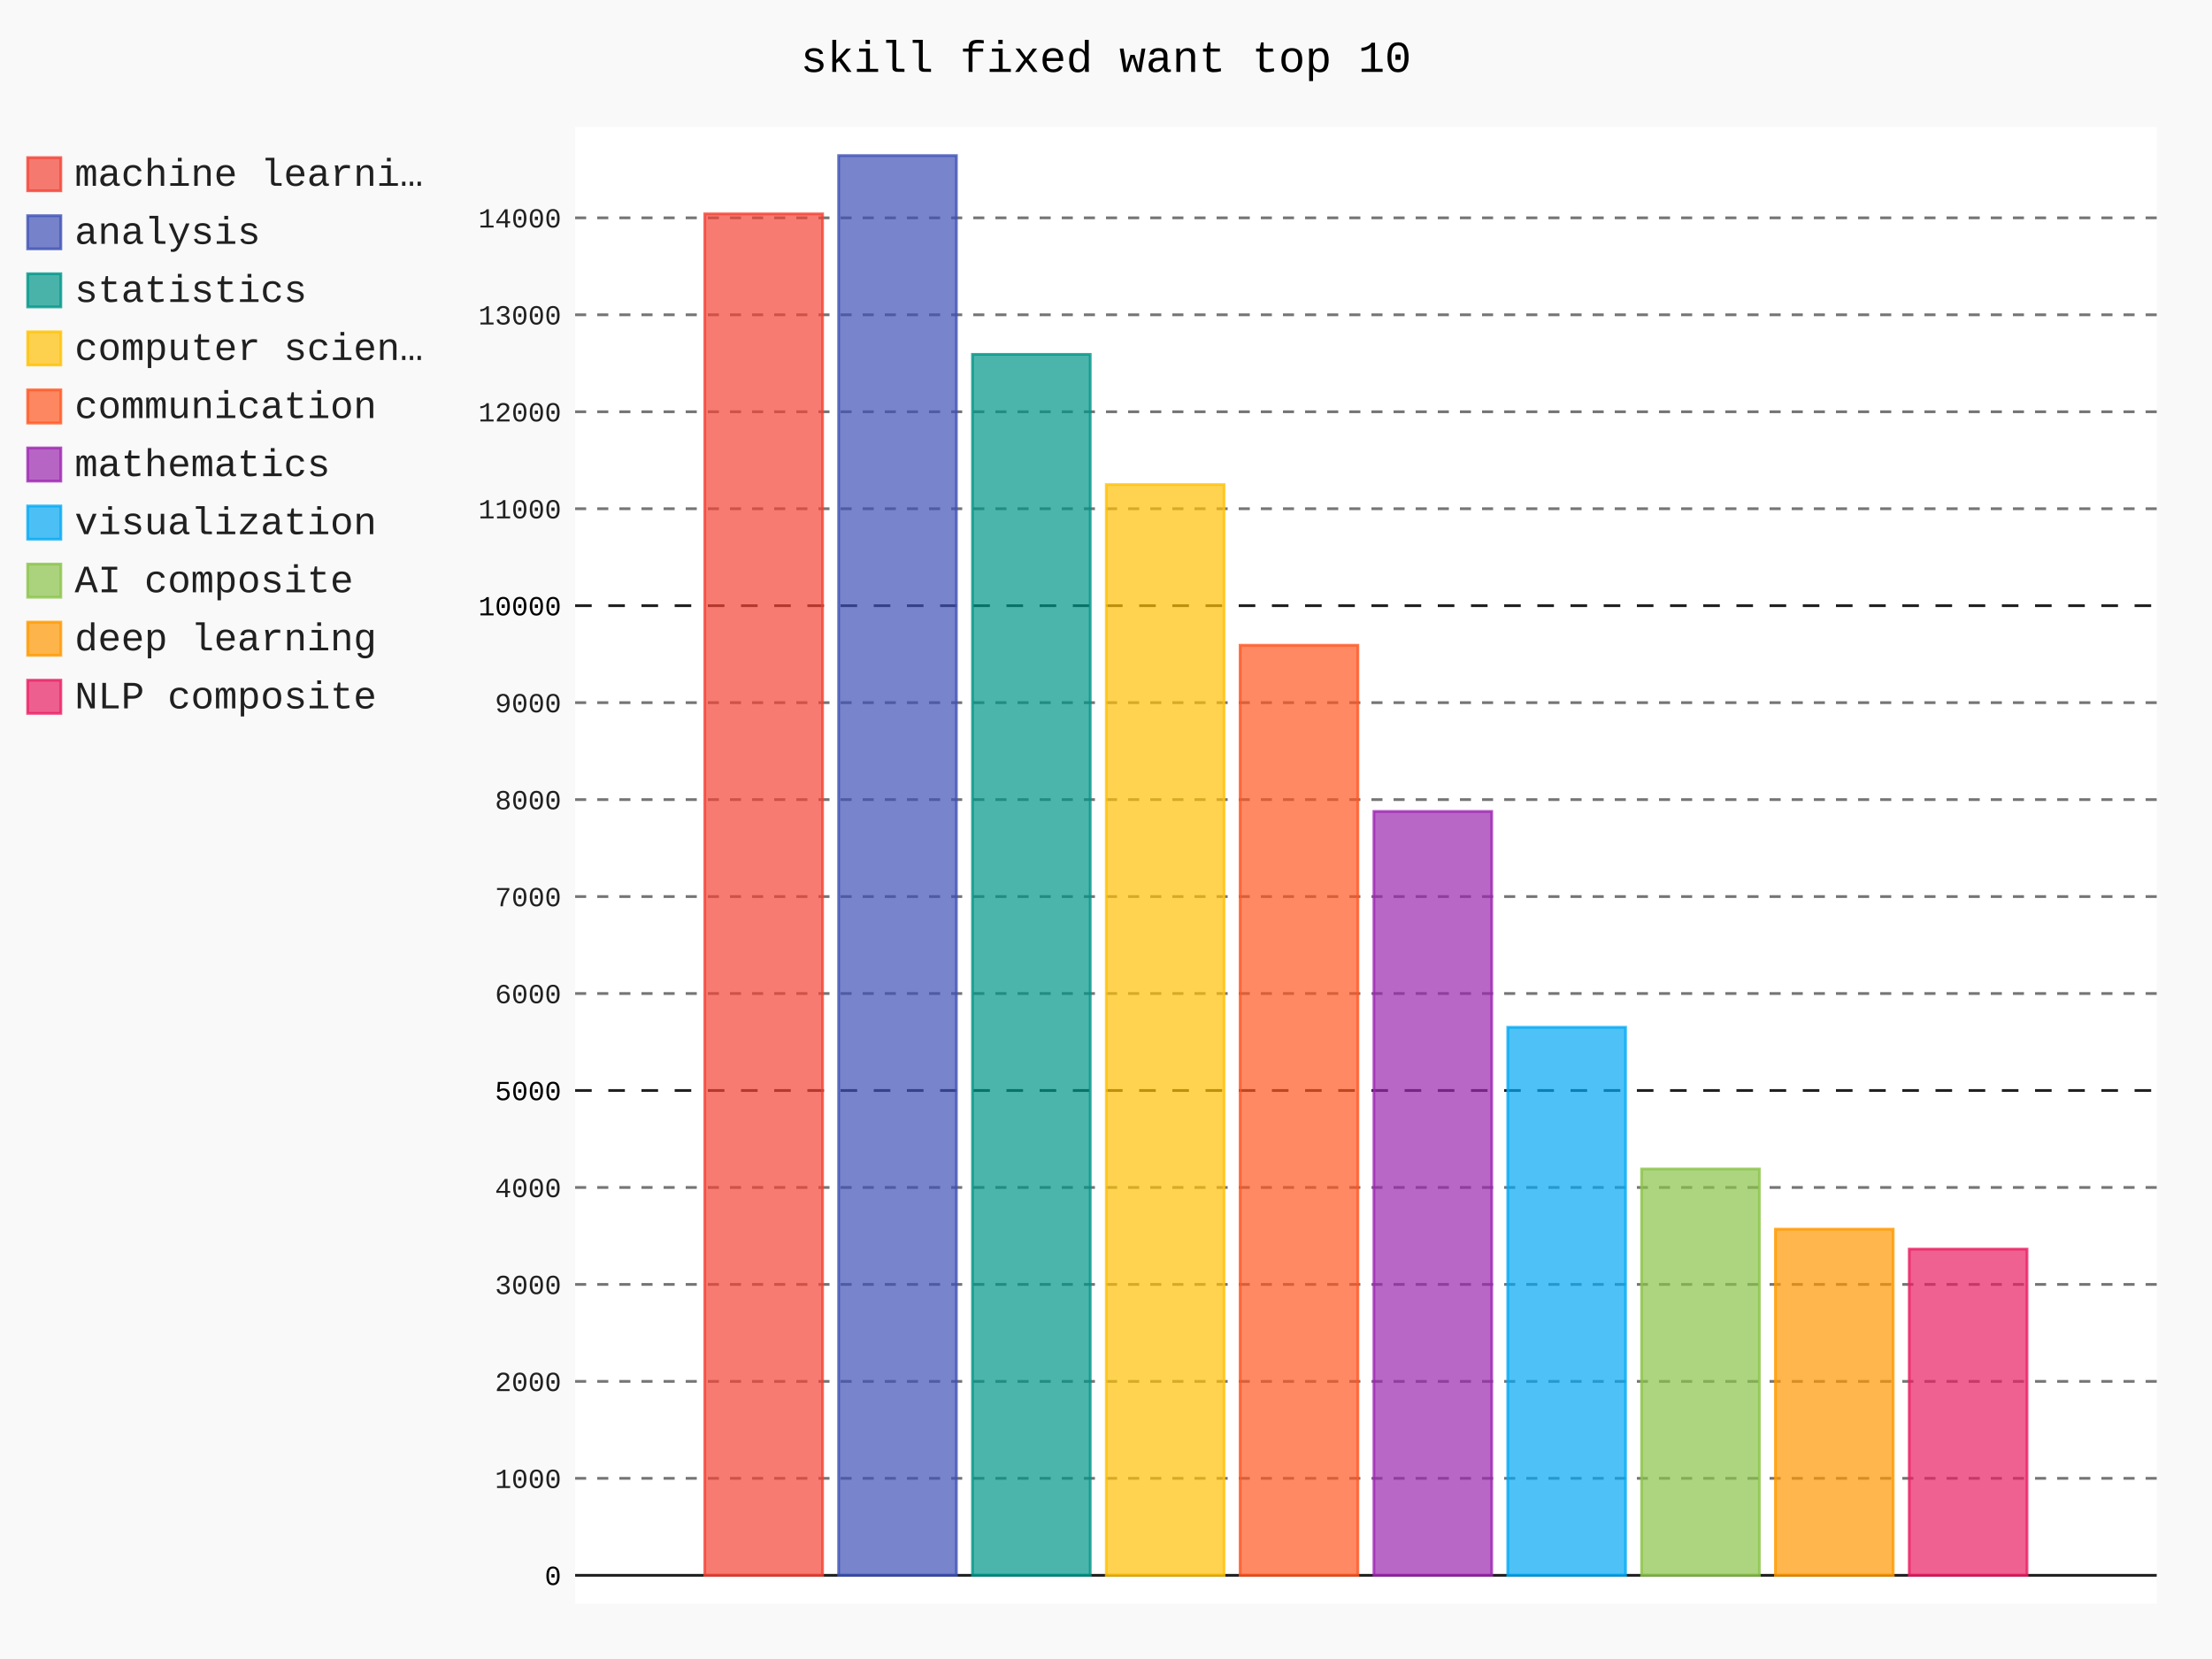
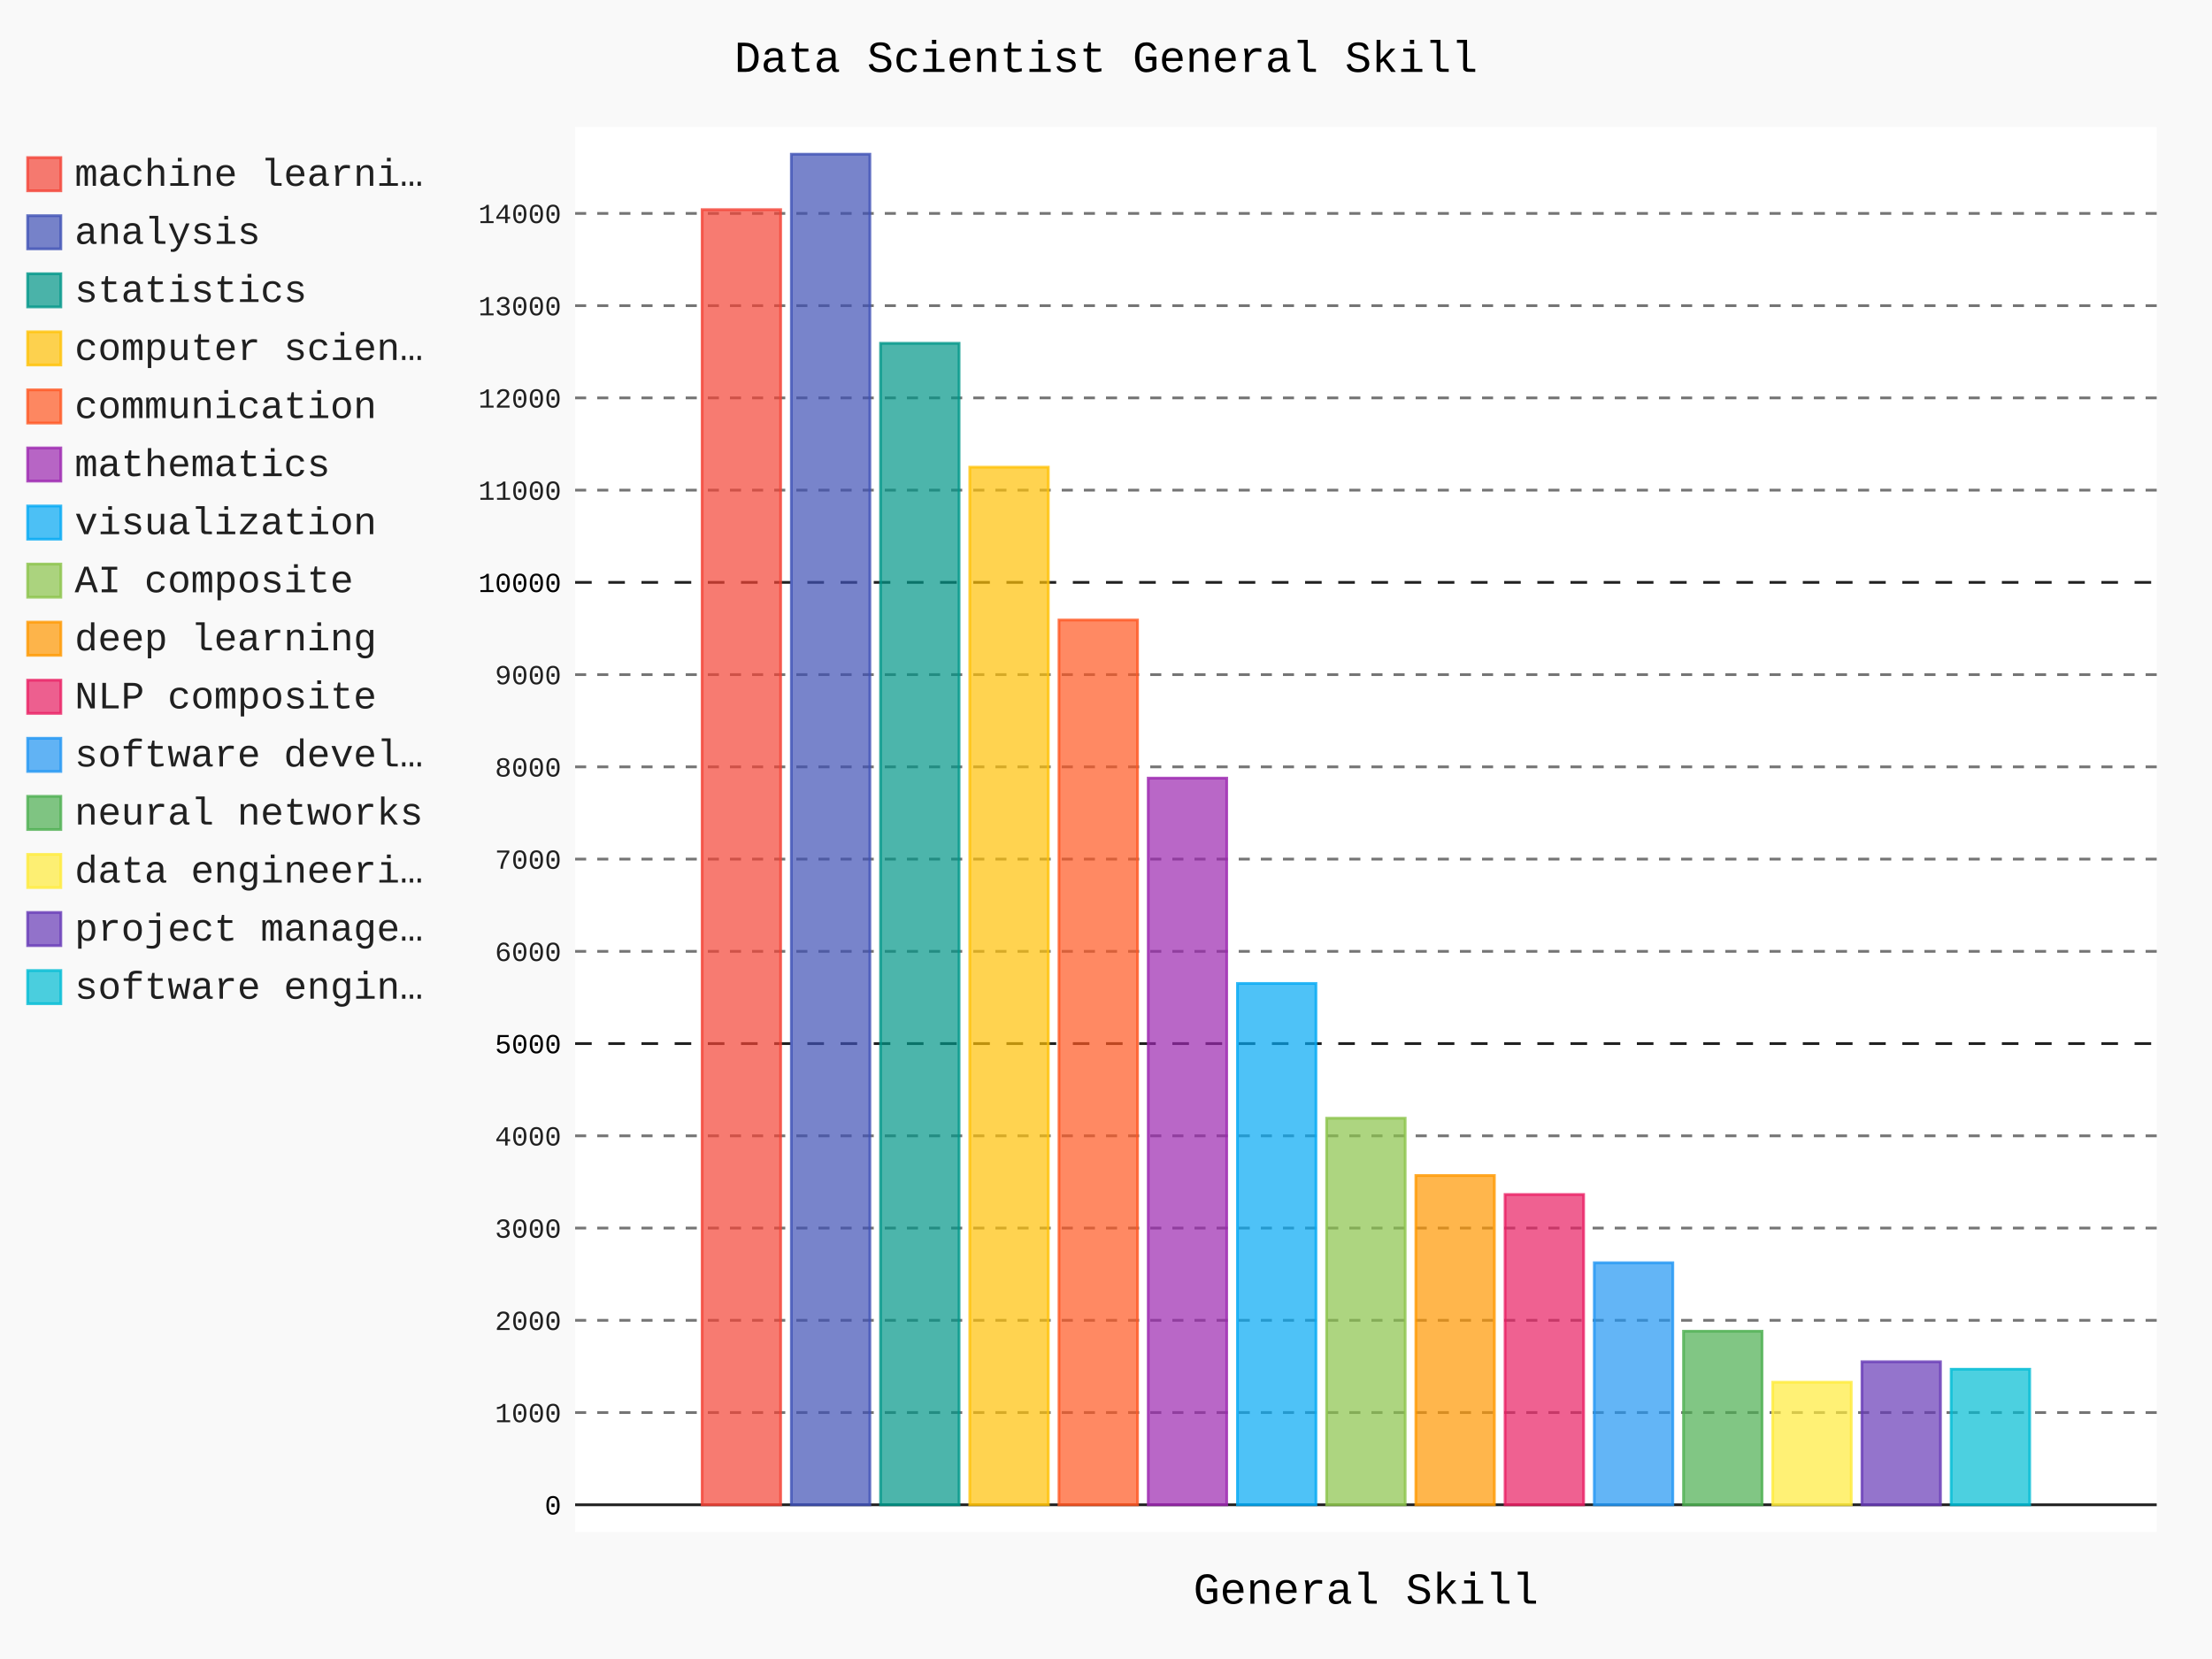
- <svg xmlns="http://www.w3.org/2000/svg" class="pygal-chart" id="chart-e999f521-aca3-4fab-b6ed-be27524a7c66" viewBox="0 0 800 600">
+ <svg xmlns="http://www.w3.org/2000/svg" class="pygal-chart" id="chart-a95a69e4-76f2-4cdd-a68d-935cf8befef2" viewBox="0 0 800 600">
  <defs>
-     <style type="text/css">#chart-e999f521-aca3-4fab-b6ed-be27524a7c66{-webkit-user-select:none;-webkit-font-smoothing:antialiased;font-family:Consolas,"Liberation Mono",Menlo,Courier,monospace}#chart-e999f521-aca3-4fab-b6ed-be27524a7c66 .title{font-family:Consolas,"Liberation Mono",Menlo,Courier,monospace;font-size:16px}#chart-e999f521-aca3-4fab-b6ed-be27524a7c66 .legends .legend text{font-family:Consolas,"Liberation Mono",Menlo,Courier,monospace;font-size:14px}#chart-e999f521-aca3-4fab-b6ed-be27524a7c66 .axis text{font-family:Consolas,"Liberation Mono",Menlo,Courier,monospace;font-size:10px}#chart-e999f521-aca3-4fab-b6ed-be27524a7c66 .axis text.major{font-family:Consolas,"Liberation Mono",Menlo,Courier,monospace;font-size:10px}#chart-e999f521-aca3-4fab-b6ed-be27524a7c66 .text-overlay text.value{font-family:Consolas,"Liberation Mono",Menlo,Courier,monospace;font-size:16px}#chart-e999f521-aca3-4fab-b6ed-be27524a7c66 .text-overlay text.label{font-family:Consolas,"Liberation Mono",Menlo,Courier,monospace;font-size:10px}#chart-e999f521-aca3-4fab-b6ed-be27524a7c66 .tooltip{font-family:Consolas,"Liberation Mono",Menlo,Courier,monospace;font-size:14px}#chart-e999f521-aca3-4fab-b6ed-be27524a7c66 text.no_data{font-family:Consolas,"Liberation Mono",Menlo,Courier,monospace;font-size:64px}
- #chart-e999f521-aca3-4fab-b6ed-be27524a7c66{background-color:rgba(249,249,249,1)}#chart-e999f521-aca3-4fab-b6ed-be27524a7c66 path,#chart-e999f521-aca3-4fab-b6ed-be27524a7c66 line,#chart-e999f521-aca3-4fab-b6ed-be27524a7c66 rect,#chart-e999f521-aca3-4fab-b6ed-be27524a7c66 circle{-webkit-transition:150ms;-moz-transition:150ms;transition:150ms}#chart-e999f521-aca3-4fab-b6ed-be27524a7c66 .graph &gt; .background{fill:rgba(249,249,249,1)}#chart-e999f521-aca3-4fab-b6ed-be27524a7c66 .plot &gt; .background{fill:rgba(255,255,255,1)}#chart-e999f521-aca3-4fab-b6ed-be27524a7c66 .graph{fill:rgba(0,0,0,.87)}#chart-e999f521-aca3-4fab-b6ed-be27524a7c66 text.no_data{fill:rgba(0,0,0,1)}#chart-e999f521-aca3-4fab-b6ed-be27524a7c66 .title{fill:rgba(0,0,0,1)}#chart-e999f521-aca3-4fab-b6ed-be27524a7c66 .legends .legend text{fill:rgba(0,0,0,.87)}#chart-e999f521-aca3-4fab-b6ed-be27524a7c66 .legends .legend:hover text{fill:rgba(0,0,0,1)}#chart-e999f521-aca3-4fab-b6ed-be27524a7c66 .axis .line{stroke:rgba(0,0,0,1)}#chart-e999f521-aca3-4fab-b6ed-be27524a7c66 .axis .guide.line{stroke:rgba(0,0,0,.54)}#chart-e999f521-aca3-4fab-b6ed-be27524a7c66 .axis .major.line{stroke:rgba(0,0,0,.87)}#chart-e999f521-aca3-4fab-b6ed-be27524a7c66 .axis text.major{fill:rgba(0,0,0,1)}#chart-e999f521-aca3-4fab-b6ed-be27524a7c66 .axis.y .guides:hover .guide.line,#chart-e999f521-aca3-4fab-b6ed-be27524a7c66 .line-graph .axis.x .guides:hover .guide.line,#chart-e999f521-aca3-4fab-b6ed-be27524a7c66 .stackedline-graph .axis.x .guides:hover .guide.line,#chart-e999f521-aca3-4fab-b6ed-be27524a7c66 .xy-graph .axis.x .guides:hover .guide.line{stroke:rgba(0,0,0,1)}#chart-e999f521-aca3-4fab-b6ed-be27524a7c66 .axis .guides:hover text{fill:rgba(0,0,0,1)}#chart-e999f521-aca3-4fab-b6ed-be27524a7c66 .reactive{fill-opacity:.7;stroke-opacity:.8}#chart-e999f521-aca3-4fab-b6ed-be27524a7c66 .ci{stroke:rgba(0,0,0,.87)}#chart-e999f521-aca3-4fab-b6ed-be27524a7c66 .reactive.active,#chart-e999f521-aca3-4fab-b6ed-be27524a7c66 .active .reactive{fill-opacity:.8;stroke-opacity:.9;stroke-width:4}#chart-e999f521-aca3-4fab-b6ed-be27524a7c66 .ci .reactive.active{stroke-width:1.5}#chart-e999f521-aca3-4fab-b6ed-be27524a7c66 .series text{fill:rgba(0,0,0,1)}#chart-e999f521-aca3-4fab-b6ed-be27524a7c66 .tooltip rect{fill:rgba(255,255,255,1);stroke:rgba(0,0,0,1);-webkit-transition:opacity 150ms;-moz-transition:opacity 150ms;transition:opacity 150ms}#chart-e999f521-aca3-4fab-b6ed-be27524a7c66 .tooltip .label{fill:rgba(0,0,0,.87)}#chart-e999f521-aca3-4fab-b6ed-be27524a7c66 .tooltip .label{fill:rgba(0,0,0,.87)}#chart-e999f521-aca3-4fab-b6ed-be27524a7c66 .tooltip .legend{font-size:.8em;fill:rgba(0,0,0,.54)}#chart-e999f521-aca3-4fab-b6ed-be27524a7c66 .tooltip .x_label{font-size:.6em;fill:rgba(0,0,0,1)}#chart-e999f521-aca3-4fab-b6ed-be27524a7c66 .tooltip .xlink{font-size:.5em;text-decoration:underline}#chart-e999f521-aca3-4fab-b6ed-be27524a7c66 .tooltip .value{font-size:1.5em}#chart-e999f521-aca3-4fab-b6ed-be27524a7c66 .bound{font-size:.5em}#chart-e999f521-aca3-4fab-b6ed-be27524a7c66 .max-value{font-size:.75em;fill:rgba(0,0,0,.54)}#chart-e999f521-aca3-4fab-b6ed-be27524a7c66 .map-element{fill:rgba(255,255,255,1);stroke:rgba(0,0,0,.54) !important}#chart-e999f521-aca3-4fab-b6ed-be27524a7c66 .map-element .reactive{fill-opacity:inherit;stroke-opacity:inherit}#chart-e999f521-aca3-4fab-b6ed-be27524a7c66 .color-0,#chart-e999f521-aca3-4fab-b6ed-be27524a7c66 .color-0 a:visited{stroke:#F44336;fill:#F44336}#chart-e999f521-aca3-4fab-b6ed-be27524a7c66 .color-1,#chart-e999f521-aca3-4fab-b6ed-be27524a7c66 .color-1 a:visited{stroke:#3F51B5;fill:#3F51B5}#chart-e999f521-aca3-4fab-b6ed-be27524a7c66 .color-2,#chart-e999f521-aca3-4fab-b6ed-be27524a7c66 .color-2 a:visited{stroke:#009688;fill:#009688}#chart-e999f521-aca3-4fab-b6ed-be27524a7c66 .color-3,#chart-e999f521-aca3-4fab-b6ed-be27524a7c66 .color-3 a:visited{stroke:#FFC107;fill:#FFC107}#chart-e999f521-aca3-4fab-b6ed-be27524a7c66 .color-4,#chart-e999f521-aca3-4fab-b6ed-be27524a7c66 .color-4 a:visited{stroke:#FF5722;fill:#FF5722}#chart-e999f521-aca3-4fab-b6ed-be27524a7c66 .color-5,#chart-e999f521-aca3-4fab-b6ed-be27524a7c66 .color-5 a:visited{stroke:#9C27B0;fill:#9C27B0}#chart-e999f521-aca3-4fab-b6ed-be27524a7c66 .color-6,#chart-e999f521-aca3-4fab-b6ed-be27524a7c66 .color-6 a:visited{stroke:#03A9F4;fill:#03A9F4}#chart-e999f521-aca3-4fab-b6ed-be27524a7c66 .color-7,#chart-e999f521-aca3-4fab-b6ed-be27524a7c66 .color-7 a:visited{stroke:#8BC34A;fill:#8BC34A}#chart-e999f521-aca3-4fab-b6ed-be27524a7c66 .color-8,#chart-e999f521-aca3-4fab-b6ed-be27524a7c66 .color-8 a:visited{stroke:#FF9800;fill:#FF9800}#chart-e999f521-aca3-4fab-b6ed-be27524a7c66 .color-9,#chart-e999f521-aca3-4fab-b6ed-be27524a7c66 .color-9 a:visited{stroke:#E91E63;fill:#E91E63}#chart-e999f521-aca3-4fab-b6ed-be27524a7c66 .text-overlay .color-0 text{fill:black}#chart-e999f521-aca3-4fab-b6ed-be27524a7c66 .text-overlay .color-1 text{fill:black}#chart-e999f521-aca3-4fab-b6ed-be27524a7c66 .text-overlay .color-2 text{fill:black}#chart-e999f521-aca3-4fab-b6ed-be27524a7c66 .text-overlay .color-3 text{fill:black}#chart-e999f521-aca3-4fab-b6ed-be27524a7c66 .text-overlay .color-4 text{fill:black}#chart-e999f521-aca3-4fab-b6ed-be27524a7c66 .text-overlay .color-5 text{fill:black}#chart-e999f521-aca3-4fab-b6ed-be27524a7c66 .text-overlay .color-6 text{fill:black}#chart-e999f521-aca3-4fab-b6ed-be27524a7c66 .text-overlay .color-7 text{fill:black}#chart-e999f521-aca3-4fab-b6ed-be27524a7c66 .text-overlay .color-8 text{fill:black}#chart-e999f521-aca3-4fab-b6ed-be27524a7c66 .text-overlay .color-9 text{fill:black}
- #chart-e999f521-aca3-4fab-b6ed-be27524a7c66 text.no_data{text-anchor:middle}#chart-e999f521-aca3-4fab-b6ed-be27524a7c66 .guide.line{fill:none}#chart-e999f521-aca3-4fab-b6ed-be27524a7c66 .centered{text-anchor:middle}#chart-e999f521-aca3-4fab-b6ed-be27524a7c66 .title{text-anchor:middle}#chart-e999f521-aca3-4fab-b6ed-be27524a7c66 .legends .legend text{fill-opacity:1}#chart-e999f521-aca3-4fab-b6ed-be27524a7c66 .axis.x text{text-anchor:middle}#chart-e999f521-aca3-4fab-b6ed-be27524a7c66 .axis.x:not(.web) text[transform]{text-anchor:start}#chart-e999f521-aca3-4fab-b6ed-be27524a7c66 .axis.x:not(.web) text[transform].backwards{text-anchor:end}#chart-e999f521-aca3-4fab-b6ed-be27524a7c66 .axis.y text{text-anchor:end}#chart-e999f521-aca3-4fab-b6ed-be27524a7c66 .axis.y text[transform].backwards{text-anchor:start}#chart-e999f521-aca3-4fab-b6ed-be27524a7c66 .axis.y2 text{text-anchor:start}#chart-e999f521-aca3-4fab-b6ed-be27524a7c66 .axis.y2 text[transform].backwards{text-anchor:end}#chart-e999f521-aca3-4fab-b6ed-be27524a7c66 .axis .guide.line{stroke-dasharray:4,4}#chart-e999f521-aca3-4fab-b6ed-be27524a7c66 .axis .major.guide.line{stroke-dasharray:6,6}#chart-e999f521-aca3-4fab-b6ed-be27524a7c66 .horizontal .axis.y .guide.line,#chart-e999f521-aca3-4fab-b6ed-be27524a7c66 .horizontal .axis.y2 .guide.line,#chart-e999f521-aca3-4fab-b6ed-be27524a7c66 .vertical .axis.x .guide.line{opacity:0}#chart-e999f521-aca3-4fab-b6ed-be27524a7c66 .horizontal .axis.always_show .guide.line,#chart-e999f521-aca3-4fab-b6ed-be27524a7c66 .vertical .axis.always_show .guide.line{opacity:1 !important}#chart-e999f521-aca3-4fab-b6ed-be27524a7c66 .axis.y .guides:hover .guide.line,#chart-e999f521-aca3-4fab-b6ed-be27524a7c66 .axis.y2 .guides:hover .guide.line,#chart-e999f521-aca3-4fab-b6ed-be27524a7c66 .axis.x .guides:hover .guide.line{opacity:1}#chart-e999f521-aca3-4fab-b6ed-be27524a7c66 .axis .guides:hover text{opacity:1}#chart-e999f521-aca3-4fab-b6ed-be27524a7c66 .nofill{fill:none}#chart-e999f521-aca3-4fab-b6ed-be27524a7c66 .subtle-fill{fill-opacity:.2}#chart-e999f521-aca3-4fab-b6ed-be27524a7c66 .dot{stroke-width:1px;fill-opacity:1}#chart-e999f521-aca3-4fab-b6ed-be27524a7c66 .dot.active{stroke-width:5px}#chart-e999f521-aca3-4fab-b6ed-be27524a7c66 .dot.negative{fill:transparent}#chart-e999f521-aca3-4fab-b6ed-be27524a7c66 text,#chart-e999f521-aca3-4fab-b6ed-be27524a7c66 tspan{stroke:none !important}#chart-e999f521-aca3-4fab-b6ed-be27524a7c66 .series text.active{opacity:1}#chart-e999f521-aca3-4fab-b6ed-be27524a7c66 .tooltip rect{fill-opacity:.95;stroke-width:.5}#chart-e999f521-aca3-4fab-b6ed-be27524a7c66 .tooltip text{fill-opacity:1}#chart-e999f521-aca3-4fab-b6ed-be27524a7c66 .showable{visibility:hidden}#chart-e999f521-aca3-4fab-b6ed-be27524a7c66 .showable.shown{visibility:visible}#chart-e999f521-aca3-4fab-b6ed-be27524a7c66 .gauge-background{fill:rgba(229,229,229,1);stroke:none}#chart-e999f521-aca3-4fab-b6ed-be27524a7c66 .bg-lines{stroke:rgba(249,249,249,1);stroke-width:2px}</style>
+     <style type="text/css">#chart-a95a69e4-76f2-4cdd-a68d-935cf8befef2{-webkit-user-select:none;-webkit-font-smoothing:antialiased;font-family:Consolas,"Liberation Mono",Menlo,Courier,monospace}#chart-a95a69e4-76f2-4cdd-a68d-935cf8befef2 .title{font-family:Consolas,"Liberation Mono",Menlo,Courier,monospace;font-size:16px}#chart-a95a69e4-76f2-4cdd-a68d-935cf8befef2 .legends .legend text{font-family:Consolas,"Liberation Mono",Menlo,Courier,monospace;font-size:14px}#chart-a95a69e4-76f2-4cdd-a68d-935cf8befef2 .axis text{font-family:Consolas,"Liberation Mono",Menlo,Courier,monospace;font-size:10px}#chart-a95a69e4-76f2-4cdd-a68d-935cf8befef2 .axis text.major{font-family:Consolas,"Liberation Mono",Menlo,Courier,monospace;font-size:10px}#chart-a95a69e4-76f2-4cdd-a68d-935cf8befef2 .text-overlay text.value{font-family:Consolas,"Liberation Mono",Menlo,Courier,monospace;font-size:16px}#chart-a95a69e4-76f2-4cdd-a68d-935cf8befef2 .text-overlay text.label{font-family:Consolas,"Liberation Mono",Menlo,Courier,monospace;font-size:10px}#chart-a95a69e4-76f2-4cdd-a68d-935cf8befef2 .tooltip{font-family:Consolas,"Liberation Mono",Menlo,Courier,monospace;font-size:14px}#chart-a95a69e4-76f2-4cdd-a68d-935cf8befef2 text.no_data{font-family:Consolas,"Liberation Mono",Menlo,Courier,monospace;font-size:64px}
+ #chart-a95a69e4-76f2-4cdd-a68d-935cf8befef2{background-color:rgba(249,249,249,1)}#chart-a95a69e4-76f2-4cdd-a68d-935cf8befef2 path,#chart-a95a69e4-76f2-4cdd-a68d-935cf8befef2 line,#chart-a95a69e4-76f2-4cdd-a68d-935cf8befef2 rect,#chart-a95a69e4-76f2-4cdd-a68d-935cf8befef2 circle{-webkit-transition:150ms;-moz-transition:150ms;transition:150ms}#chart-a95a69e4-76f2-4cdd-a68d-935cf8befef2 .graph &gt; .background{fill:rgba(249,249,249,1)}#chart-a95a69e4-76f2-4cdd-a68d-935cf8befef2 .plot &gt; .background{fill:rgba(255,255,255,1)}#chart-a95a69e4-76f2-4cdd-a68d-935cf8befef2 .graph{fill:rgba(0,0,0,.87)}#chart-a95a69e4-76f2-4cdd-a68d-935cf8befef2 text.no_data{fill:rgba(0,0,0,1)}#chart-a95a69e4-76f2-4cdd-a68d-935cf8befef2 .title{fill:rgba(0,0,0,1)}#chart-a95a69e4-76f2-4cdd-a68d-935cf8befef2 .legends .legend text{fill:rgba(0,0,0,.87)}#chart-a95a69e4-76f2-4cdd-a68d-935cf8befef2 .legends .legend:hover text{fill:rgba(0,0,0,1)}#chart-a95a69e4-76f2-4cdd-a68d-935cf8befef2 .axis .line{stroke:rgba(0,0,0,1)}#chart-a95a69e4-76f2-4cdd-a68d-935cf8befef2 .axis .guide.line{stroke:rgba(0,0,0,.54)}#chart-a95a69e4-76f2-4cdd-a68d-935cf8befef2 .axis .major.line{stroke:rgba(0,0,0,.87)}#chart-a95a69e4-76f2-4cdd-a68d-935cf8befef2 .axis text.major{fill:rgba(0,0,0,1)}#chart-a95a69e4-76f2-4cdd-a68d-935cf8befef2 .axis.y .guides:hover .guide.line,#chart-a95a69e4-76f2-4cdd-a68d-935cf8befef2 .line-graph .axis.x .guides:hover .guide.line,#chart-a95a69e4-76f2-4cdd-a68d-935cf8befef2 .stackedline-graph .axis.x .guides:hover .guide.line,#chart-a95a69e4-76f2-4cdd-a68d-935cf8befef2 .xy-graph .axis.x .guides:hover .guide.line{stroke:rgba(0,0,0,1)}#chart-a95a69e4-76f2-4cdd-a68d-935cf8befef2 .axis .guides:hover text{fill:rgba(0,0,0,1)}#chart-a95a69e4-76f2-4cdd-a68d-935cf8befef2 .reactive{fill-opacity:.7;stroke-opacity:.8}#chart-a95a69e4-76f2-4cdd-a68d-935cf8befef2 .ci{stroke:rgba(0,0,0,.87)}#chart-a95a69e4-76f2-4cdd-a68d-935cf8befef2 .reactive.active,#chart-a95a69e4-76f2-4cdd-a68d-935cf8befef2 .active .reactive{fill-opacity:.8;stroke-opacity:.9;stroke-width:4}#chart-a95a69e4-76f2-4cdd-a68d-935cf8befef2 .ci .reactive.active{stroke-width:1.5}#chart-a95a69e4-76f2-4cdd-a68d-935cf8befef2 .series text{fill:rgba(0,0,0,1)}#chart-a95a69e4-76f2-4cdd-a68d-935cf8befef2 .tooltip rect{fill:rgba(255,255,255,1);stroke:rgba(0,0,0,1);-webkit-transition:opacity 150ms;-moz-transition:opacity 150ms;transition:opacity 150ms}#chart-a95a69e4-76f2-4cdd-a68d-935cf8befef2 .tooltip .label{fill:rgba(0,0,0,.87)}#chart-a95a69e4-76f2-4cdd-a68d-935cf8befef2 .tooltip .label{fill:rgba(0,0,0,.87)}#chart-a95a69e4-76f2-4cdd-a68d-935cf8befef2 .tooltip .legend{font-size:.8em;fill:rgba(0,0,0,.54)}#chart-a95a69e4-76f2-4cdd-a68d-935cf8befef2 .tooltip .x_label{font-size:.6em;fill:rgba(0,0,0,1)}#chart-a95a69e4-76f2-4cdd-a68d-935cf8befef2 .tooltip .xlink{font-size:.5em;text-decoration:underline}#chart-a95a69e4-76f2-4cdd-a68d-935cf8befef2 .tooltip .value{font-size:1.5em}#chart-a95a69e4-76f2-4cdd-a68d-935cf8befef2 .bound{font-size:.5em}#chart-a95a69e4-76f2-4cdd-a68d-935cf8befef2 .max-value{font-size:.75em;fill:rgba(0,0,0,.54)}#chart-a95a69e4-76f2-4cdd-a68d-935cf8befef2 .map-element{fill:rgba(255,255,255,1);stroke:rgba(0,0,0,.54) !important}#chart-a95a69e4-76f2-4cdd-a68d-935cf8befef2 .map-element .reactive{fill-opacity:inherit;stroke-opacity:inherit}#chart-a95a69e4-76f2-4cdd-a68d-935cf8befef2 .color-0,#chart-a95a69e4-76f2-4cdd-a68d-935cf8befef2 .color-0 a:visited{stroke:#F44336;fill:#F44336}#chart-a95a69e4-76f2-4cdd-a68d-935cf8befef2 .color-1,#chart-a95a69e4-76f2-4cdd-a68d-935cf8befef2 .color-1 a:visited{stroke:#3F51B5;fill:#3F51B5}#chart-a95a69e4-76f2-4cdd-a68d-935cf8befef2 .color-2,#chart-a95a69e4-76f2-4cdd-a68d-935cf8befef2 .color-2 a:visited{stroke:#009688;fill:#009688}#chart-a95a69e4-76f2-4cdd-a68d-935cf8befef2 .color-3,#chart-a95a69e4-76f2-4cdd-a68d-935cf8befef2 .color-3 a:visited{stroke:#FFC107;fill:#FFC107}#chart-a95a69e4-76f2-4cdd-a68d-935cf8befef2 .color-4,#chart-a95a69e4-76f2-4cdd-a68d-935cf8befef2 .color-4 a:visited{stroke:#FF5722;fill:#FF5722}#chart-a95a69e4-76f2-4cdd-a68d-935cf8befef2 .color-5,#chart-a95a69e4-76f2-4cdd-a68d-935cf8befef2 .color-5 a:visited{stroke:#9C27B0;fill:#9C27B0}#chart-a95a69e4-76f2-4cdd-a68d-935cf8befef2 .color-6,#chart-a95a69e4-76f2-4cdd-a68d-935cf8befef2 .color-6 a:visited{stroke:#03A9F4;fill:#03A9F4}#chart-a95a69e4-76f2-4cdd-a68d-935cf8befef2 .color-7,#chart-a95a69e4-76f2-4cdd-a68d-935cf8befef2 .color-7 a:visited{stroke:#8BC34A;fill:#8BC34A}#chart-a95a69e4-76f2-4cdd-a68d-935cf8befef2 .color-8,#chart-a95a69e4-76f2-4cdd-a68d-935cf8befef2 .color-8 a:visited{stroke:#FF9800;fill:#FF9800}#chart-a95a69e4-76f2-4cdd-a68d-935cf8befef2 .color-9,#chart-a95a69e4-76f2-4cdd-a68d-935cf8befef2 .color-9 a:visited{stroke:#E91E63;fill:#E91E63}#chart-a95a69e4-76f2-4cdd-a68d-935cf8befef2 .color-10,#chart-a95a69e4-76f2-4cdd-a68d-935cf8befef2 .color-10 a:visited{stroke:#2196F3;fill:#2196F3}#chart-a95a69e4-76f2-4cdd-a68d-935cf8befef2 .color-11,#chart-a95a69e4-76f2-4cdd-a68d-935cf8befef2 .color-11 a:visited{stroke:#4CAF50;fill:#4CAF50}#chart-a95a69e4-76f2-4cdd-a68d-935cf8befef2 .color-12,#chart-a95a69e4-76f2-4cdd-a68d-935cf8befef2 .color-12 a:visited{stroke:#FFEB3B;fill:#FFEB3B}#chart-a95a69e4-76f2-4cdd-a68d-935cf8befef2 .color-13,#chart-a95a69e4-76f2-4cdd-a68d-935cf8befef2 .color-13 a:visited{stroke:#673AB7;fill:#673AB7}#chart-a95a69e4-76f2-4cdd-a68d-935cf8befef2 .color-14,#chart-a95a69e4-76f2-4cdd-a68d-935cf8befef2 .color-14 a:visited{stroke:#00BCD4;fill:#00BCD4}#chart-a95a69e4-76f2-4cdd-a68d-935cf8befef2 .text-overlay .color-0 text{fill:black}#chart-a95a69e4-76f2-4cdd-a68d-935cf8befef2 .text-overlay .color-1 text{fill:black}#chart-a95a69e4-76f2-4cdd-a68d-935cf8befef2 .text-overlay .color-2 text{fill:black}#chart-a95a69e4-76f2-4cdd-a68d-935cf8befef2 .text-overlay .color-3 text{fill:black}#chart-a95a69e4-76f2-4cdd-a68d-935cf8befef2 .text-overlay .color-4 text{fill:black}#chart-a95a69e4-76f2-4cdd-a68d-935cf8befef2 .text-overlay .color-5 text{fill:black}#chart-a95a69e4-76f2-4cdd-a68d-935cf8befef2 .text-overlay .color-6 text{fill:black}#chart-a95a69e4-76f2-4cdd-a68d-935cf8befef2 .text-overlay .color-7 text{fill:black}#chart-a95a69e4-76f2-4cdd-a68d-935cf8befef2 .text-overlay .color-8 text{fill:black}#chart-a95a69e4-76f2-4cdd-a68d-935cf8befef2 .text-overlay .color-9 text{fill:black}#chart-a95a69e4-76f2-4cdd-a68d-935cf8befef2 .text-overlay .color-10 text{fill:black}#chart-a95a69e4-76f2-4cdd-a68d-935cf8befef2 .text-overlay .color-11 text{fill:black}#chart-a95a69e4-76f2-4cdd-a68d-935cf8befef2 .text-overlay .color-12 text{fill:black}#chart-a95a69e4-76f2-4cdd-a68d-935cf8befef2 .text-overlay .color-13 text{fill:black}#chart-a95a69e4-76f2-4cdd-a68d-935cf8befef2 .text-overlay .color-14 text{fill:black}
+ #chart-a95a69e4-76f2-4cdd-a68d-935cf8befef2 text.no_data{text-anchor:middle}#chart-a95a69e4-76f2-4cdd-a68d-935cf8befef2 .guide.line{fill:none}#chart-a95a69e4-76f2-4cdd-a68d-935cf8befef2 .centered{text-anchor:middle}#chart-a95a69e4-76f2-4cdd-a68d-935cf8befef2 .title{text-anchor:middle}#chart-a95a69e4-76f2-4cdd-a68d-935cf8befef2 .legends .legend text{fill-opacity:1}#chart-a95a69e4-76f2-4cdd-a68d-935cf8befef2 .axis.x text{text-anchor:middle}#chart-a95a69e4-76f2-4cdd-a68d-935cf8befef2 .axis.x:not(.web) text[transform]{text-anchor:start}#chart-a95a69e4-76f2-4cdd-a68d-935cf8befef2 .axis.x:not(.web) text[transform].backwards{text-anchor:end}#chart-a95a69e4-76f2-4cdd-a68d-935cf8befef2 .axis.y text{text-anchor:end}#chart-a95a69e4-76f2-4cdd-a68d-935cf8befef2 .axis.y text[transform].backwards{text-anchor:start}#chart-a95a69e4-76f2-4cdd-a68d-935cf8befef2 .axis.y2 text{text-anchor:start}#chart-a95a69e4-76f2-4cdd-a68d-935cf8befef2 .axis.y2 text[transform].backwards{text-anchor:end}#chart-a95a69e4-76f2-4cdd-a68d-935cf8befef2 .axis .guide.line{stroke-dasharray:4,4}#chart-a95a69e4-76f2-4cdd-a68d-935cf8befef2 .axis .major.guide.line{stroke-dasharray:6,6}#chart-a95a69e4-76f2-4cdd-a68d-935cf8befef2 .horizontal .axis.y .guide.line,#chart-a95a69e4-76f2-4cdd-a68d-935cf8befef2 .horizontal .axis.y2 .guide.line,#chart-a95a69e4-76f2-4cdd-a68d-935cf8befef2 .vertical .axis.x .guide.line{opacity:0}#chart-a95a69e4-76f2-4cdd-a68d-935cf8befef2 .horizontal .axis.always_show .guide.line,#chart-a95a69e4-76f2-4cdd-a68d-935cf8befef2 .vertical .axis.always_show .guide.line{opacity:1 !important}#chart-a95a69e4-76f2-4cdd-a68d-935cf8befef2 .axis.y .guides:hover .guide.line,#chart-a95a69e4-76f2-4cdd-a68d-935cf8befef2 .axis.y2 .guides:hover .guide.line,#chart-a95a69e4-76f2-4cdd-a68d-935cf8befef2 .axis.x .guides:hover .guide.line{opacity:1}#chart-a95a69e4-76f2-4cdd-a68d-935cf8befef2 .axis .guides:hover text{opacity:1}#chart-a95a69e4-76f2-4cdd-a68d-935cf8befef2 .nofill{fill:none}#chart-a95a69e4-76f2-4cdd-a68d-935cf8befef2 .subtle-fill{fill-opacity:.2}#chart-a95a69e4-76f2-4cdd-a68d-935cf8befef2 .dot{stroke-width:1px;fill-opacity:1}#chart-a95a69e4-76f2-4cdd-a68d-935cf8befef2 .dot.active{stroke-width:5px}#chart-a95a69e4-76f2-4cdd-a68d-935cf8befef2 .dot.negative{fill:transparent}#chart-a95a69e4-76f2-4cdd-a68d-935cf8befef2 text,#chart-a95a69e4-76f2-4cdd-a68d-935cf8befef2 tspan{stroke:none !important}#chart-a95a69e4-76f2-4cdd-a68d-935cf8befef2 .series text.active{opacity:1}#chart-a95a69e4-76f2-4cdd-a68d-935cf8befef2 .tooltip rect{fill-opacity:.95;stroke-width:.5}#chart-a95a69e4-76f2-4cdd-a68d-935cf8befef2 .tooltip text{fill-opacity:1}#chart-a95a69e4-76f2-4cdd-a68d-935cf8befef2 .showable{visibility:hidden}#chart-a95a69e4-76f2-4cdd-a68d-935cf8befef2 .showable.shown{visibility:visible}#chart-a95a69e4-76f2-4cdd-a68d-935cf8befef2 .gauge-background{fill:rgba(229,229,229,1);stroke:none}#chart-a95a69e4-76f2-4cdd-a68d-935cf8befef2 .bg-lines{stroke:rgba(249,249,249,1);stroke-width:2px}</style>
  </defs>
  <g class="graph bar-graph vertical">
    <rect class="background" height="600" width="800" x="0" y="0" />
    <g class="plot" transform="translate(208, 46)">
-       <rect class="background" height="534" width="572.0" x="0" y="0" />
+       <rect class="background" height="508" width="572.0" x="0" y="0" />
      <g class="axis y always_show">
        <g class="guides">
-           <path class="axis major line" d="M0 523.731 h572" />
-           <text class="major" x="-5" y="527.231">0</text>
-         </g>
-         <g class="guides">
-           <path class="guide line" d="M0 488.663 h572" />
-           <text class="" x="-5" y="492.163">1000</text>
-         </g>
-         <g class="guides">
-           <path class="guide line" d="M0 453.595 h572" />
-           <text class="" x="-5" y="457.095">2000</text>
-         </g>
-         <g class="guides">
-           <path class="guide line" d="M0 418.528 h572" />
-           <text class="" x="-5" y="422.028">3000</text>
-         </g>
-         <g class="guides">
-           <path class="guide line" d="M0 383.46 h572" />
-           <text class="" x="-5" y="386.96">4000</text>
-         </g>
-         <g class="guides">
-           <path class="major guide line" d="M0 348.392 h572" />
-           <text class="major" x="-5" y="351.892">5000</text>
-         </g>
-         <g class="guides">
-           <path class="guide line" d="M0 313.324 h572" />
-           <text class="" x="-5" y="316.824">6000</text>
-         </g>
-         <g class="guides">
-           <path class="guide line" d="M0 278.257 h572" />
-           <text class="" x="-5" y="281.757">7000</text>
-         </g>
-         <g class="guides">
-           <path class="guide line" d="M0 243.189 h572" />
-           <text class="" x="-5" y="246.689">8000</text>
-         </g>
-         <g class="guides">
-           <path class="guide line" d="M0 208.121 h572" />
-           <text class="" x="-5" y="211.621">9000</text>
-         </g>
-         <g class="guides">
-           <path class="major guide line" d="M0 173.054 h572" />
-           <text class="major" x="-5" y="176.554">10000</text>
-         </g>
-         <g class="guides">
-           <path class="guide line" d="M0 137.986 h572" />
-           <text class="" x="-5" y="141.486">11000</text>
-         </g>
-         <g class="guides">
-           <path class="guide line" d="M0 102.918 h572" />
-           <text class="" x="-5" y="106.418">12000</text>
-         </g>
-         <g class="guides">
-           <path class="guide line" d="M0 67.85 h572" />
-           <text class="" x="-5" y="71.35">13000</text>
-         </g>
-         <g class="guides">
-           <path class="guide line" d="M0 32.783 h572" />
-           <text class="" x="-5" y="36.283">14000</text>
+           <path class="axis major line" d="M0 498.231 h572" />
+           <text class="major" x="-5" y="501.731">0</text>
+         </g>
+         <g class="guides">
+           <path class="guide line" d="M0 464.87 h572" />
+           <text class="" x="-5" y="468.37">1000</text>
+         </g>
+         <g class="guides">
+           <path class="guide line" d="M0 431.51 h572" />
+           <text class="" x="-5" y="435.01">2000</text>
+         </g>
+         <g class="guides">
+           <path class="guide line" d="M0 398.15 h572" />
+           <text class="" x="-5" y="401.65">3000</text>
+         </g>
+         <g class="guides">
+           <path class="guide line" d="M0 364.79 h572" />
+           <text class="" x="-5" y="368.29">4000</text>
+         </g>
+         <g class="guides">
+           <path class="major guide line" d="M0 331.429 h572" />
+           <text class="major" x="-5" y="334.929">5000</text>
+         </g>
+         <g class="guides">
+           <path class="guide line" d="M0 298.069 h572" />
+           <text class="" x="-5" y="301.569">6000</text>
+         </g>
+         <g class="guides">
+           <path class="guide line" d="M0 264.709 h572" />
+           <text class="" x="-5" y="268.209">7000</text>
+         </g>
+         <g class="guides">
+           <path class="guide line" d="M0 231.348 h572" />
+           <text class="" x="-5" y="234.848">8000</text>
+         </g>
+         <g class="guides">
+           <path class="guide line" d="M0 197.988 h572" />
+           <text class="" x="-5" y="201.488">9000</text>
+         </g>
+         <g class="guides">
+           <path class="major guide line" d="M0 164.628 h572" />
+           <text class="major" x="-5" y="168.128">10000</text>
+         </g>
+         <g class="guides">
+           <path class="guide line" d="M0 131.267 h572" />
+           <text class="" x="-5" y="134.767">11000</text>
+         </g>
+         <g class="guides">
+           <path class="guide line" d="M0 97.907 h572" />
+           <text class="" x="-5" y="101.407">12000</text>
+         </g>
+         <g class="guides">
+           <path class="guide line" d="M0 64.547 h572" />
+           <text class="" x="-5" y="68.047">13000</text>
+         </g>
+         <g class="guides">
+           <path class="guide line" d="M0 31.187 h572" />
+           <text class="" x="-5" y="34.687">14000</text>
        </g>
      </g>
      <g class="series serie-0 color-0">
        <g class="bars">
          <g class="bar">
-             <rect class="rect reactive tooltip-trigger" height="492.386" rx="0" ry="0" width="42.592" x="46.904" y="31.345" />
+             <rect class="rect reactive tooltip-trigger" height="468.412" rx="0" ry="0" width="28.395" x="45.936" y="29.819" />
          </g>
        </g>
      </g>
      <g class="series serie-1 color-1">
        <g class="bars">
          <g class="bar">
-             <rect class="rect reactive tooltip-trigger" height="513.462" rx="0" ry="0" width="42.592" x="95.304" y="10.269" />
+             <rect class="rect reactive tooltip-trigger" height="488.462" rx="0" ry="0" width="28.395" x="78.203" y="9.769" />
          </g>
        </g>
      </g>
      <g class="series serie-2 color-2">
        <g class="bars">
          <g class="bar">
-             <rect class="rect reactive tooltip-trigger" height="441.573" rx="0" ry="0" width="42.592" x="143.704" y="82.158" />
+             <rect class="rect reactive tooltip-trigger" height="420.073" rx="0" ry="0" width="28.395" x="110.469" y="78.158" />
          </g>
        </g>
      </g>
      <g class="series serie-3 color-3">
        <g class="bars">
          <g class="bar">
-             <rect class="rect reactive tooltip-trigger" height="394.477" rx="0" ry="0" width="42.592" x="192.104" y="129.254" />
+             <rect class="rect reactive tooltip-trigger" height="375.27" rx="0" ry="0" width="28.395" x="142.736" y="122.961" />
          </g>
        </g>
      </g>
      <g class="series serie-4 color-4">
        <g class="bars">
          <g class="bar">
-             <rect class="rect reactive tooltip-trigger" height="336.37" rx="0" ry="0" width="42.592" x="240.504" y="187.361" />
+             <rect class="rect reactive tooltip-trigger" height="319.992" rx="0" ry="0" width="28.395" x="175.003" y="178.239" />
          </g>
        </g>
      </g>
      <g class="series serie-5 color-5">
        <g class="bars">
          <g class="bar">
-             <rect class="rect reactive tooltip-trigger" height="276.263" rx="0" ry="0" width="42.592" x="288.904" y="247.467" />
+             <rect class="rect reactive tooltip-trigger" height="262.812" rx="0" ry="0" width="28.395" x="207.269" y="235.418" />
          </g>
        </g>
      </g>
      <g class="series serie-6 color-6">
        <g class="bars">
          <g class="bar">
-             <rect class="rect reactive tooltip-trigger" height="198.203" rx="0" ry="0" width="42.592" x="337.304" y="325.528" />
+             <rect class="rect reactive tooltip-trigger" height="188.552" rx="0" ry="0" width="28.395" x="239.536" y="309.678" />
          </g>
        </g>
      </g>
      <g class="series serie-7 color-7">
        <g class="bars">
          <g class="bar">
-             <rect class="rect reactive tooltip-trigger" height="146.969" rx="0" ry="0" width="42.592" x="385.704" y="376.762" />
+             <rect class="rect reactive tooltip-trigger" height="139.813" rx="0" ry="0" width="28.395" x="271.803" y="358.418" />
          </g>
        </g>
      </g>
      <g class="series serie-8 color-8">
        <g class="bars">
          <g class="bar">
-             <rect class="rect reactive tooltip-trigger" height="125.192" rx="0" ry="0" width="42.592" x="434.104" y="398.539" />
+             <rect class="rect reactive tooltip-trigger" height="119.096" rx="0" ry="0" width="28.395" x="304.069" y="379.134" />
          </g>
        </g>
      </g>
      <g class="series serie-9 color-9">
        <g class="bars">
          <g class="bar">
-             <rect class="rect reactive tooltip-trigger" height="117.968" rx="0" ry="0" width="42.592" x="482.504" y="405.763" />
+             <rect class="rect reactive tooltip-trigger" height="112.224" rx="0" ry="0" width="28.395" x="336.336" y="386.007" />
+           </g>
+         </g>
+       </g>
+       <g class="series serie-10 color-10">
+         <g class="bars">
+           <g class="bar">
+             <rect class="rect reactive tooltip-trigger" height="87.537" rx="0" ry="0" width="28.395" x="368.603" y="410.693" />
+           </g>
+         </g>
+       </g>
+       <g class="series serie-11 color-11">
+         <g class="bars">
+           <g class="bar">
+             <rect class="rect reactive tooltip-trigger" height="62.784" rx="0" ry="0" width="28.395" x="400.869" y="435.447" />
+           </g>
+         </g>
+       </g>
+       <g class="series serie-12 color-12">
+         <g class="bars">
+           <g class="bar">
+             <rect class="rect reactive tooltip-trigger" height="44.336" rx="0" ry="0" width="28.395" x="433.136" y="453.895" />
+           </g>
+         </g>
+       </g>
+       <g class="series serie-13 color-13">
+         <g class="bars">
+           <g class="bar">
+             <rect class="rect reactive tooltip-trigger" height="51.742" rx="0" ry="0" width="28.395" x="465.403" y="446.489" />
+           </g>
+         </g>
+       </g>
+       <g class="series serie-14 color-14">
+         <g class="bars">
+           <g class="bar">
+             <rect class="rect reactive tooltip-trigger" height="49.04" rx="0" ry="0" width="28.395" x="497.669" y="449.191" />
          </g>
        </g>
      </g>
    </g>
    <g class="titles">
-       <text class="title plot_title" x="400.0" y="26">skill fixed want top 10</text>
+       <text class="title plot_title" x="400.0" y="26">Data Scientist General Skill</text>
+       <text class="title" x="494.0" y="580">General Skill</text>
    </g>
    <g class="plot overlay" transform="translate(208, 46)">
      <g class="series serie-0 color-0" />
      <g class="series serie-1 color-1" />
      <g class="series serie-2 color-2" />
      <g class="series serie-3 color-3" />
      <g class="series serie-4 color-4" />
      <g class="series serie-5 color-5" />
      <g class="series serie-6 color-6" />
      <g class="series serie-7 color-7" />
      <g class="series serie-8 color-8" />
      <g class="series serie-9 color-9" />
+       <g class="series serie-10 color-10" />
+       <g class="series serie-11 color-11" />
+       <g class="series serie-12 color-12" />
+       <g class="series serie-13 color-13" />
+       <g class="series serie-14 color-14" />
    </g>
    <g class="plot text-overlay" transform="translate(208, 46)">
      <g class="series serie-0 color-0" />
      <g class="series serie-1 color-1" />
      <g class="series serie-2 color-2" />
      <g class="series serie-3 color-3" />
      <g class="series serie-4 color-4" />
      <g class="series serie-5 color-5" />
      <g class="series serie-6 color-6" />
      <g class="series serie-7 color-7" />
      <g class="series serie-8 color-8" />
      <g class="series serie-9 color-9" />
+       <g class="series serie-10 color-10" />
+       <g class="series serie-11 color-11" />
+       <g class="series serie-12 color-12" />
+       <g class="series serie-13 color-13" />
+       <g class="series serie-14 color-14" />
    </g>
    <g class="plot tooltip-overlay" transform="translate(208, 46)">
      <g class="tooltip" style="opacity: 0" transform="translate(0 0)">
        <rect class="tooltip-box" height="0" rx="0" ry="0" width="0" />
        <g class="text" />
      </g>
    </g>
    <g class="legends" transform="translate(10, 56)">
      <g class="legend reactive activate-serie" id="activate-serie-0">
        <rect class="color-0 reactive" height="12" width="12" x="0.0" y="1.0" />
        <text x="17.0" y="11.2">machine learni…</text>
      </g>
      <g class="legend reactive activate-serie" id="activate-serie-1">
        <rect class="color-1 reactive" height="12" width="12" x="0.0" y="22.0" />
        <text x="17.0" y="32.2">analysis</text>
      </g>
      <g class="legend reactive activate-serie" id="activate-serie-2">
        <rect class="color-2 reactive" height="12" width="12" x="0.0" y="43.0" />
        <text x="17.0" y="53.2">statistics</text>
      </g>
      <g class="legend reactive activate-serie" id="activate-serie-3">
        <rect class="color-3 reactive" height="12" width="12" x="0.0" y="64.0" />
        <text x="17.0" y="74.2">computer scien…</text>
      </g>
      <g class="legend reactive activate-serie" id="activate-serie-4">
        <rect class="color-4 reactive" height="12" width="12" x="0.0" y="85.0" />
        <text x="17.0" y="95.2">communication</text>
      </g>
      <g class="legend reactive activate-serie" id="activate-serie-5">
        <rect class="color-5 reactive" height="12" width="12" x="0.0" y="106.0" />
        <text x="17.0" y="116.2">mathematics</text>
      </g>
      <g class="legend reactive activate-serie" id="activate-serie-6">
        <rect class="color-6 reactive" height="12" width="12" x="0.0" y="127.0" />
        <text x="17.0" y="137.2">visualization</text>
      </g>
      <g class="legend reactive activate-serie" id="activate-serie-7">
        <rect class="color-7 reactive" height="12" width="12" x="0.0" y="148.0" />
        <text x="17.0" y="158.2">AI composite</text>
      </g>
      <g class="legend reactive activate-serie" id="activate-serie-8">
        <rect class="color-8 reactive" height="12" width="12" x="0.0" y="169.0" />
        <text x="17.0" y="179.2">deep learning</text>
      </g>
      <g class="legend reactive activate-serie" id="activate-serie-9">
        <rect class="color-9 reactive" height="12" width="12" x="0.0" y="190.0" />
        <text x="17.0" y="200.2">NLP composite</text>
      </g>
+       <g class="legend reactive activate-serie" id="activate-serie-10">
+         <rect class="color-10 reactive" height="12" width="12" x="0.0" y="211.0" />
+         <text x="17.0" y="221.2">software devel…</text>
+       </g>
+       <g class="legend reactive activate-serie" id="activate-serie-11">
+         <rect class="color-11 reactive" height="12" width="12" x="0.0" y="232.0" />
+         <text x="17.0" y="242.2">neural networks</text>
+       </g>
+       <g class="legend reactive activate-serie" id="activate-serie-12">
+         <rect class="color-12 reactive" height="12" width="12" x="0.0" y="253.0" />
+         <text x="17.0" y="263.2">data engineeri…</text>
+       </g>
+       <g class="legend reactive activate-serie" id="activate-serie-13">
+         <rect class="color-13 reactive" height="12" width="12" x="0.0" y="274.0" />
+         <text x="17.0" y="284.2">project manage…</text>
+       </g>
+       <g class="legend reactive activate-serie" id="activate-serie-14">
+         <rect class="color-14 reactive" height="12" width="12" x="0.0" y="295.0" />
+         <text x="17.0" y="305.2">software engin…</text>
+       </g>
    </g>
    <g class="legends" transform="translate(790, 56)" />
  </g>
</svg>
